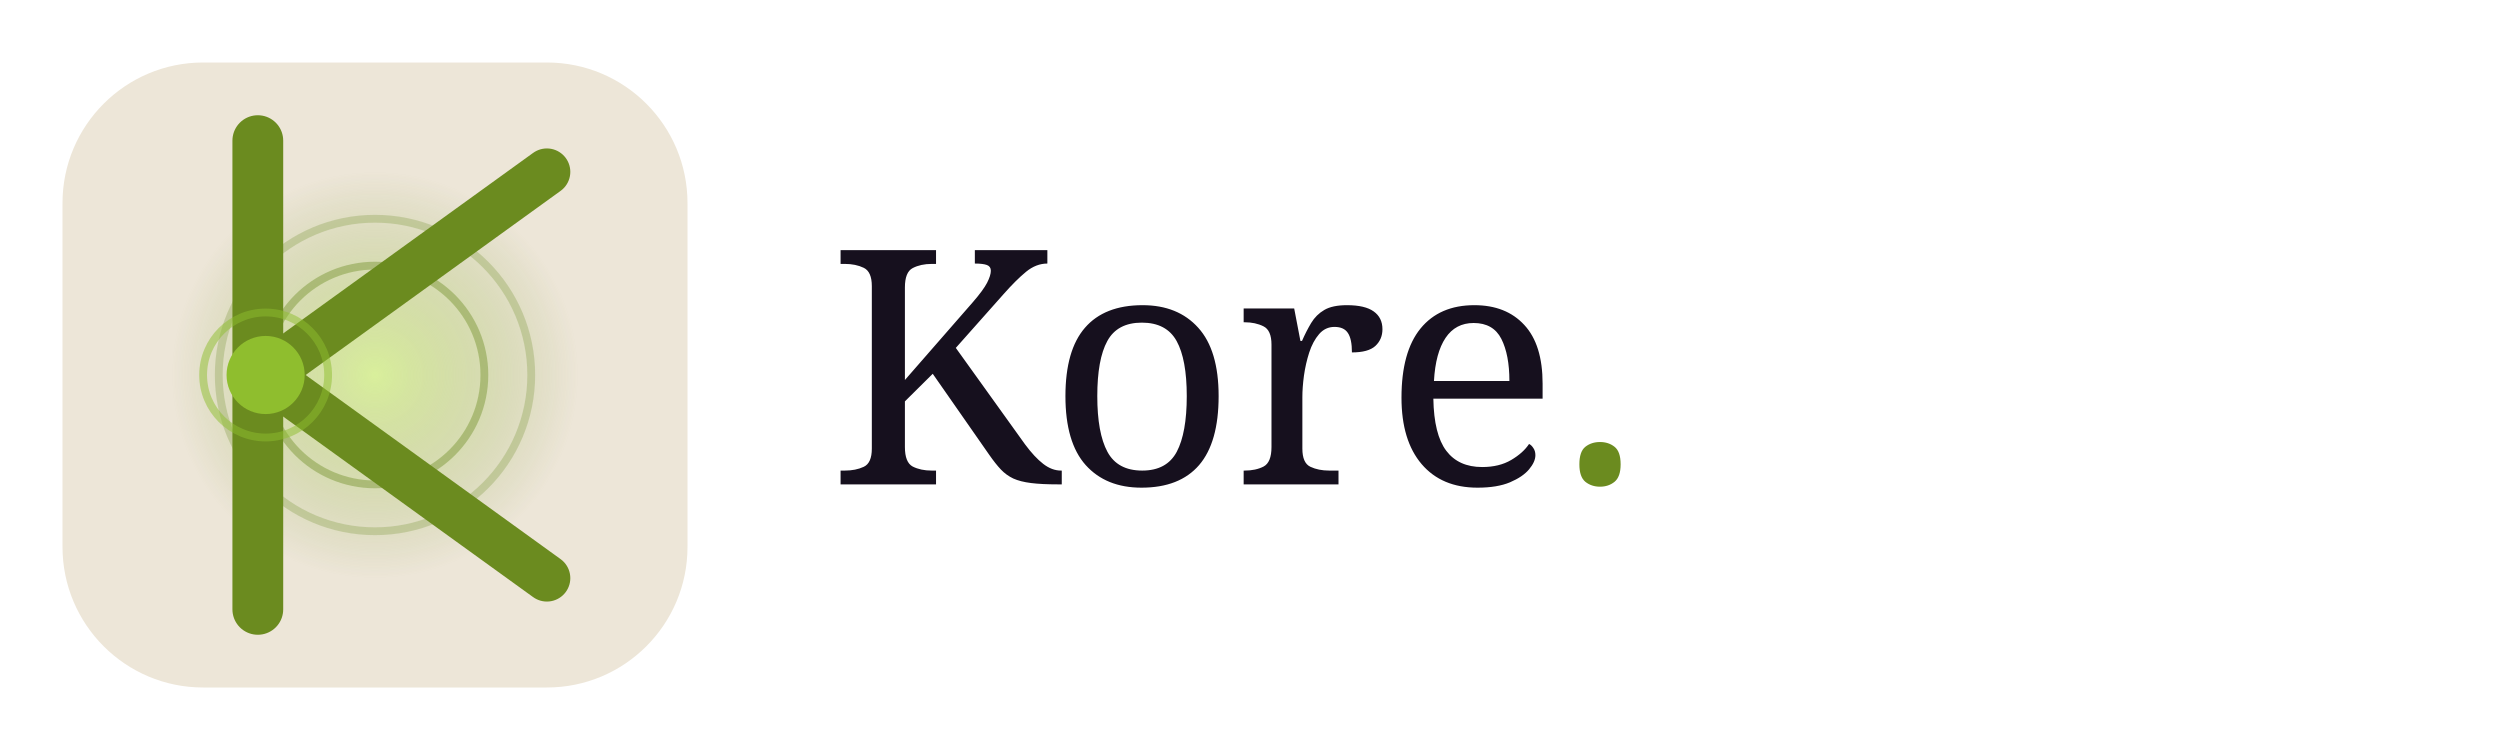
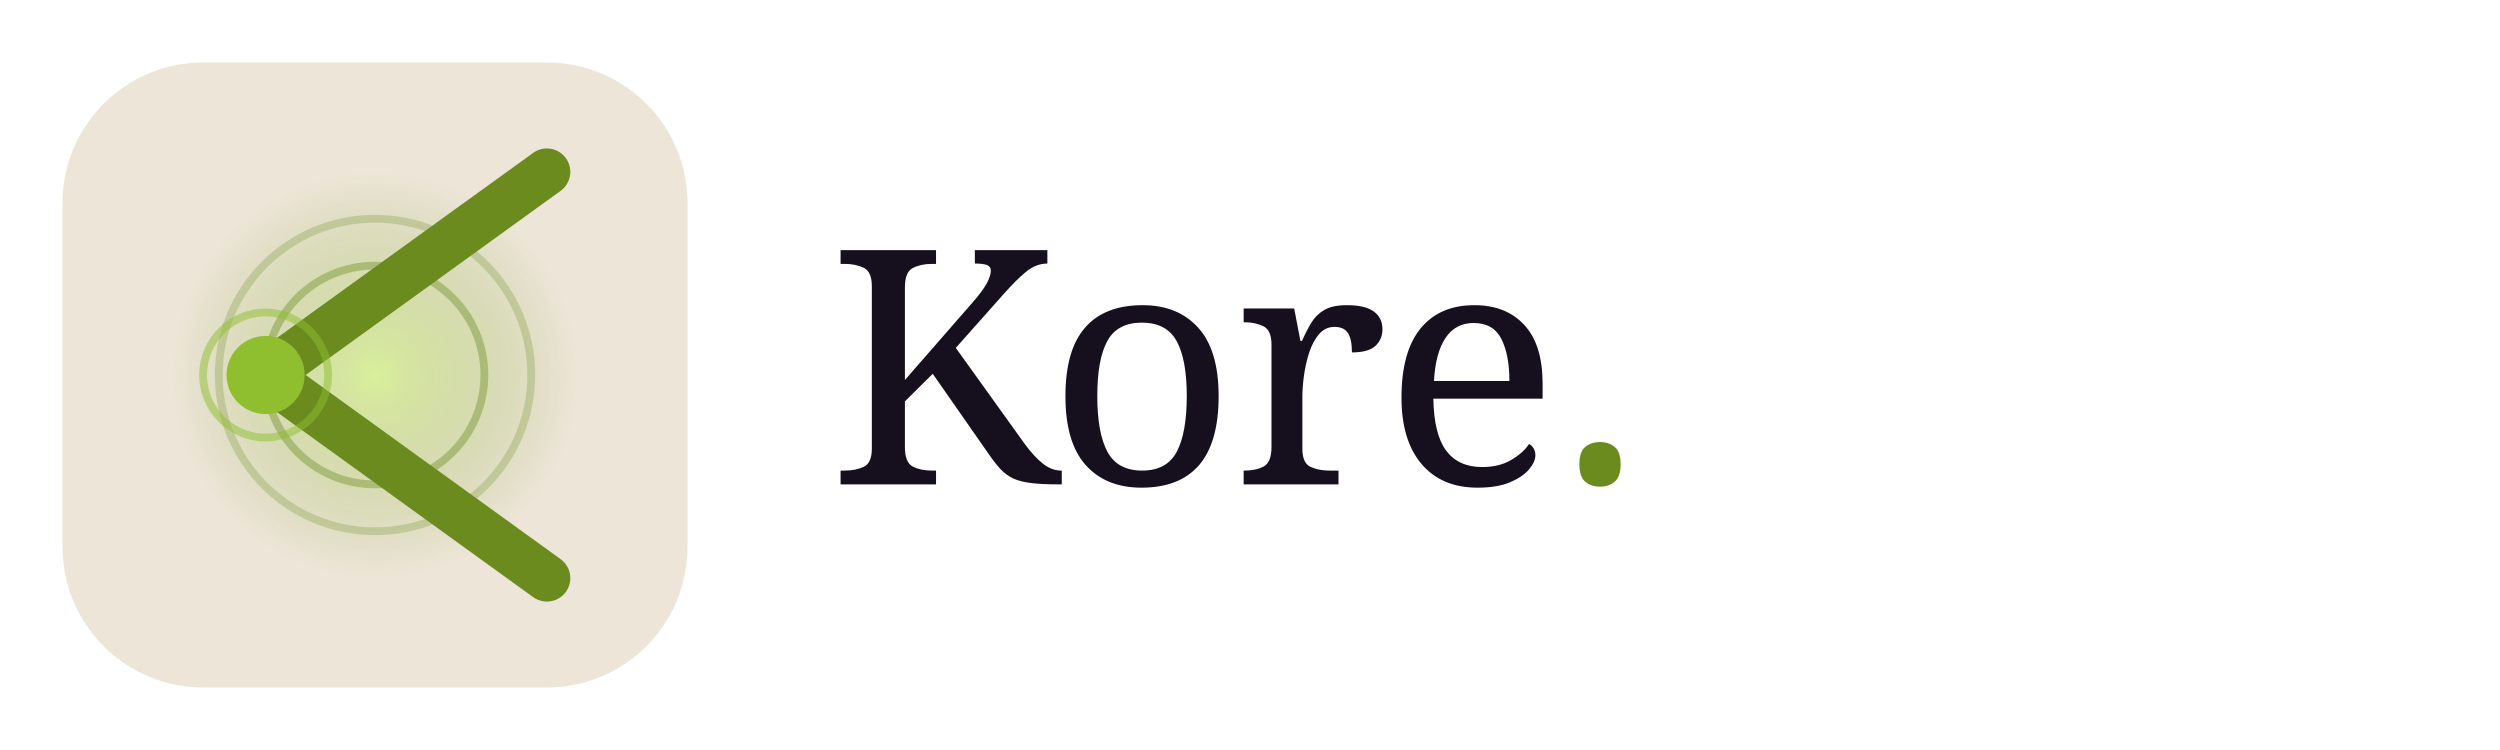
<svg xmlns="http://www.w3.org/2000/svg" viewBox="0 0 320 96" width="320" height="96">
  <defs>
    <radialGradient id="coreGlowP" cx="50%" cy="50%" r="50%">
      <stop offset="0%" stop-color="#C8F76A" stop-opacity="0.55" />
      <stop offset="100%" stop-color="#6B8B1F" stop-opacity="0" />
    </radialGradient>
  </defs>
  <rect x="8" y="8" width="80" height="80" rx="18" ry="18" fill="#EDE6D8" />
  <circle cx="48" cy="48" r="26" fill="url(#coreGlowP)" />
  <circle cx="48" cy="48" r="20" fill="none" stroke="#6B8B1F" stroke-opacity=".25" stroke-width="1" />
  <circle cx="48" cy="48" r="14" fill="none" stroke="#6B8B1F" stroke-opacity=".4" stroke-width="1" />
  <g stroke="#6B8B1F" stroke-linecap="round" fill="none">
-     <line x1="33" y1="18" x2="33" y2="78" stroke-width="6.5" />
    <line x1="34" y1="48" x2="70" y2="22" stroke-width="6" />
    <line x1="34" y1="48" x2="70" y2="74" stroke-width="6" />
  </g>
  <circle cx="34" cy="48" r="5" fill="#8FBE2E" />
  <circle cx="34" cy="48" r="8" fill="none" stroke="#8FBE2E" stroke-opacity=".5" stroke-width="1" />
  <text x="106" y="62" font-family="Instrument Serif, Georgia, serif" font-size="42" font-weight="400" fill="#16101E" letter-spacing="-0.5">Kore<tspan fill="#6B8B1F">.</tspan>
  </text>
</svg>
